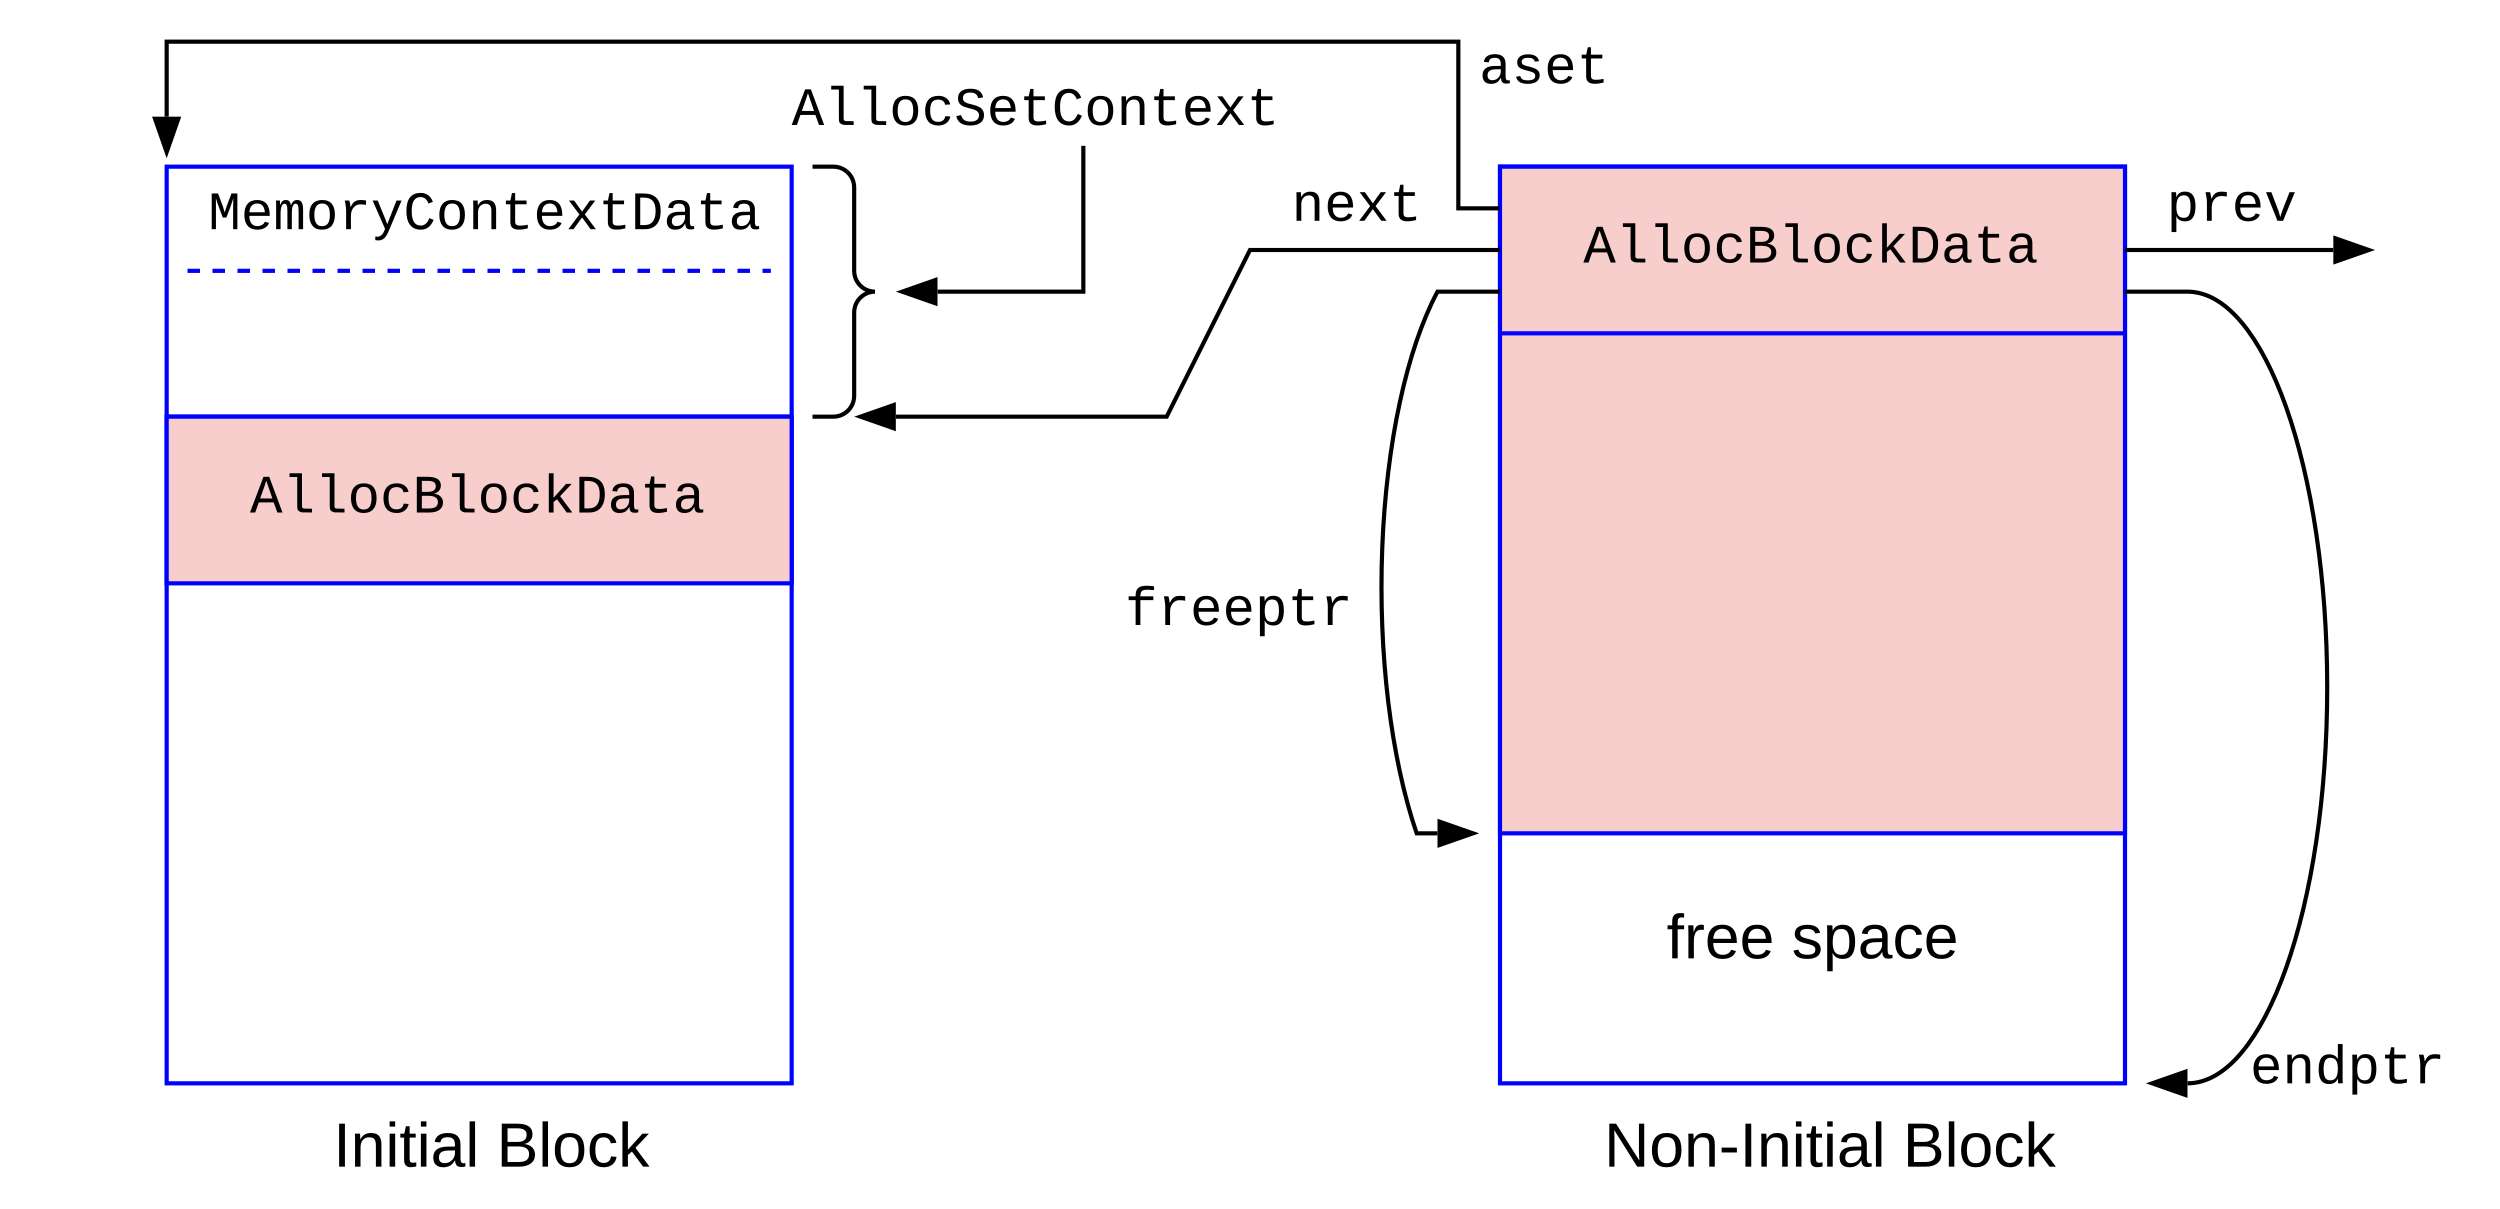
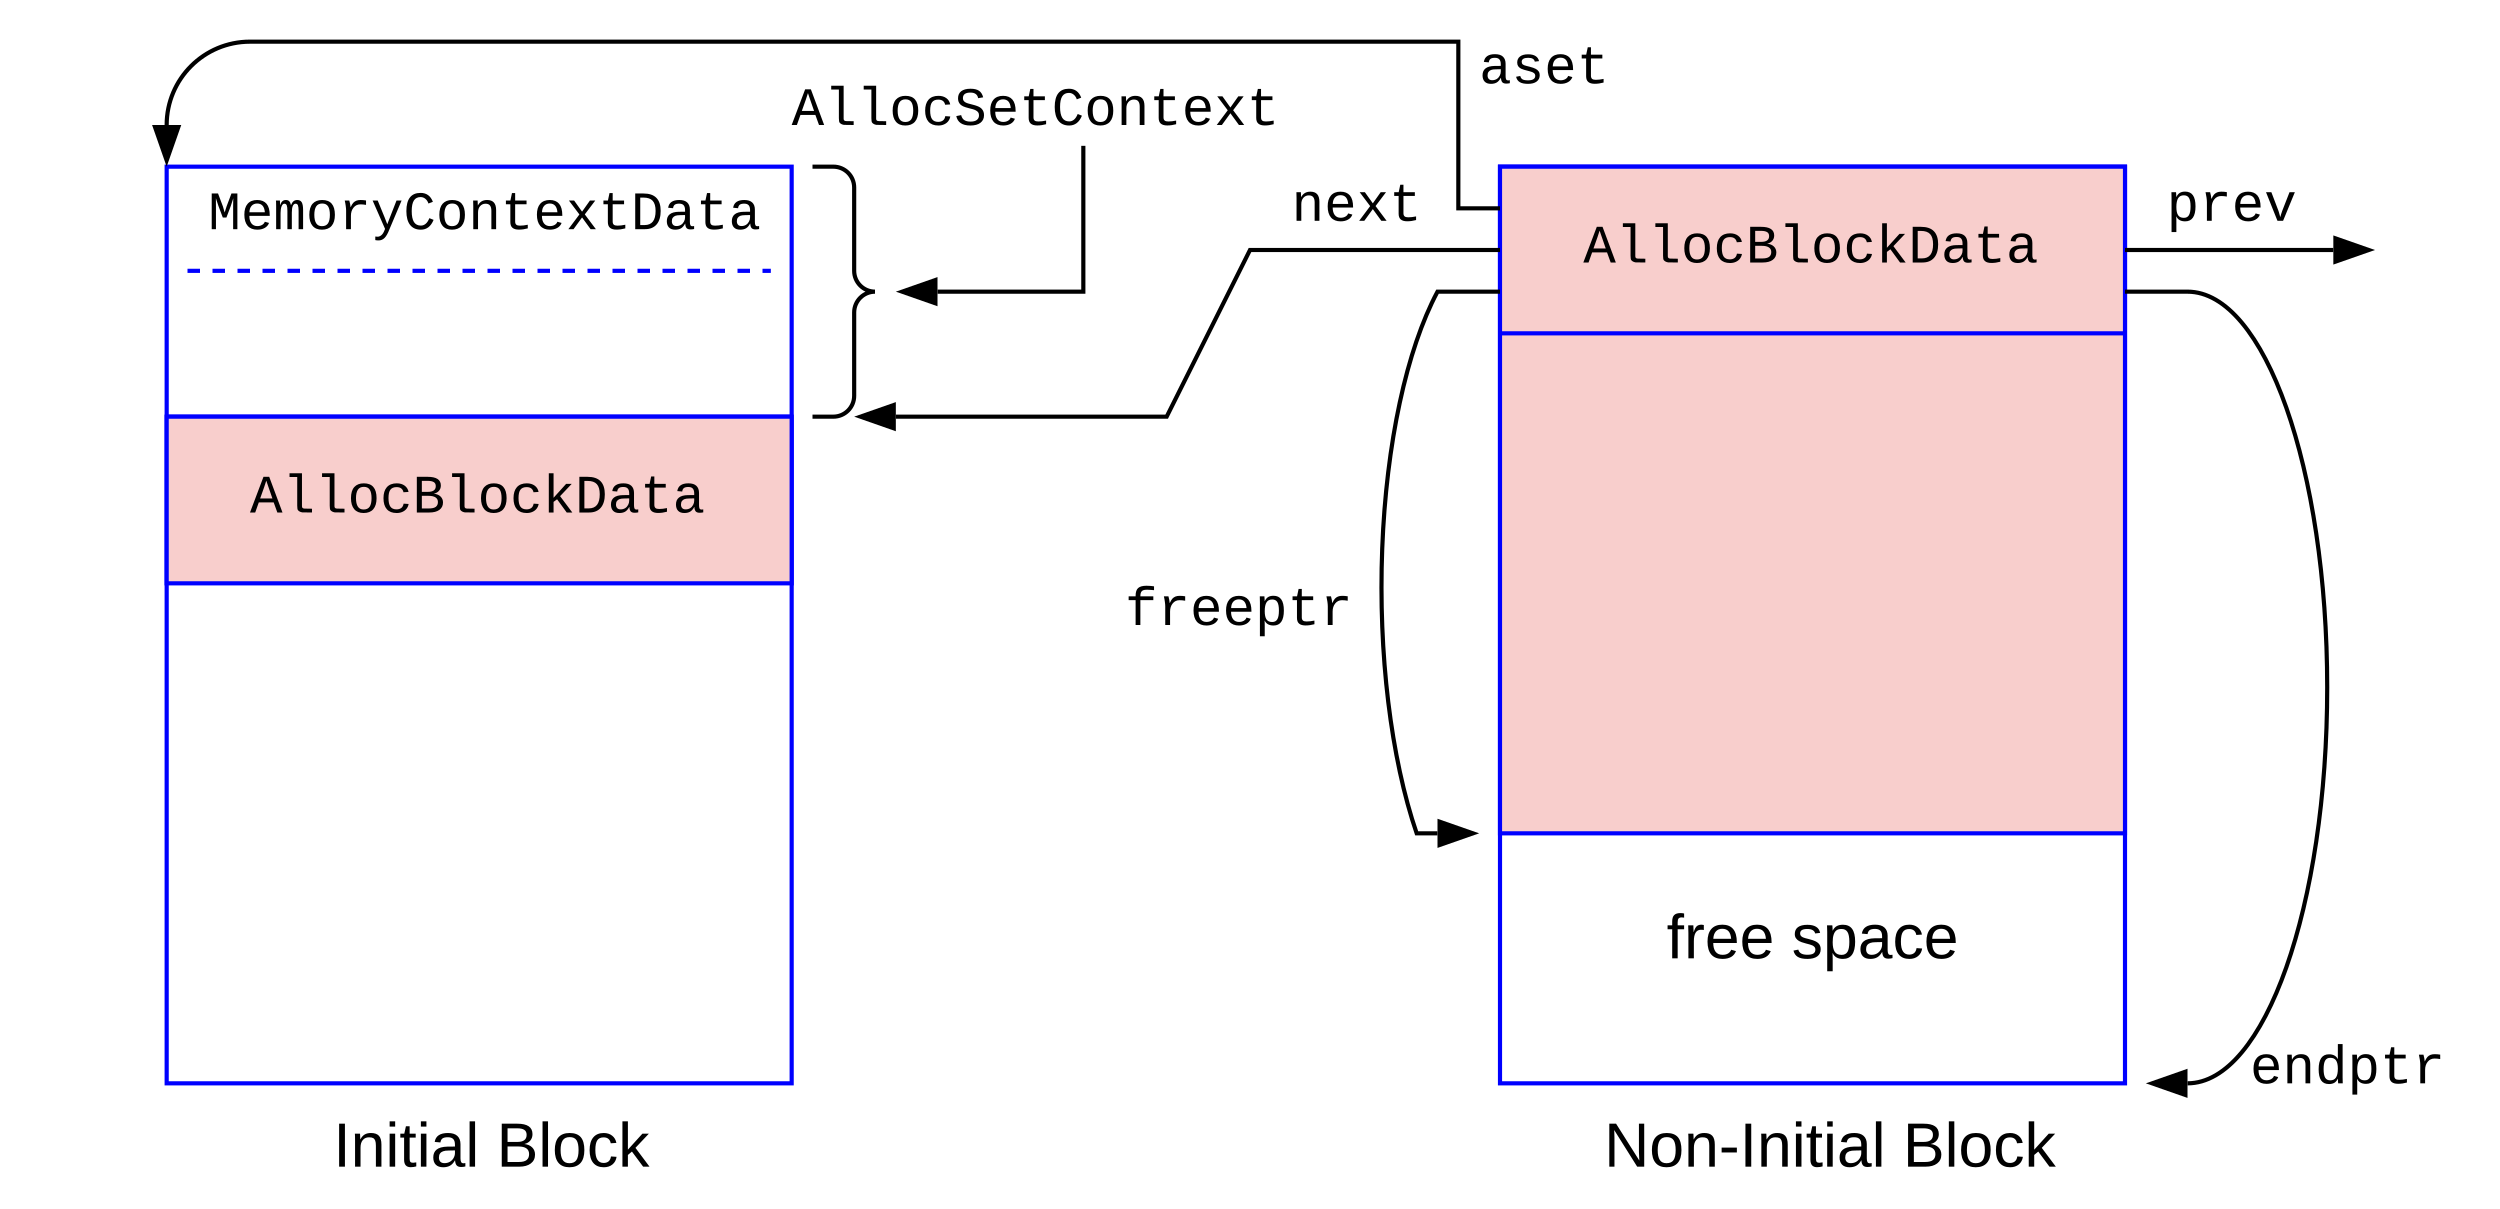
<svg xmlns="http://www.w3.org/2000/svg" version="1.1" width="600" height="290">
  <defs>
    <marker id="arrowhead" markerWidth="10" markerHeight="7" refX="0" refY="3.5" orient="auto">
      <polygon points="0 0, 10 3.5, 0 7" />
    </marker>
  </defs>
  <text x="80" y="280" style="font-size:15px;font-family:'Arial'">Initial Block</text>
  <text x="385" y="280" style="font-size:15px;font-family:'Arial'">Non-Initial Block</text>
  <text x="50" y="55" style="font-size:13px;font-family:'Courier New'">MemoryContextData</text>
  <rect x="40" y="40" width="150" height="220" style="fill:none;stroke:#0000FF;stroke-width:1" />
  <path d="M 45 65 h 140" stroke="#0000FF" stroke-width="1" stroke-dasharray="3,3" fill="none" />
  <path d="M 40 100 h 150" stroke="#0000FF" stroke-width="1" fill="none" />
  <path d="M 195 40 h 5 a 5 5 0 0 1 5 5 v 20 a 5 5 0 0 0 5 5 a 5 5 0 0 0 -5 5 v 20 a 5 5 0 0 1 -5 5 h -5" stroke="#000000" stroke-width="1" fill="none" />
  <text x="190" y="30" style="font-size:13px;font-family:'Courier New'">AllocSetContext</text>
  <path d="M 260 35 V 70 H 225" stroke="#000000" stroke-width="1" fill="none" marker-end="url(#arrowhead)" />
  <rect x="40" y="100" width="150" height="40" style="fill:rgb(248,206,204);stroke:#0000FF;stroke-width:1" />
  <text x="60" y="123" style="font-size:13px;font-family:'Courier New'">AllocBlockData</text>
  <rect x="360" y="40" width="150" height="220" style="fill:none;stroke:#0000FF;stroke-width:1" />
  <rect x="360" y="40" width="150" height="160" style="fill:rgb(248,206,204);stroke:#0000FF;stroke-width:1" />
  <path d="M 360 80 h 150" stroke="#0000FF" stroke-width="1" fill="none" />
  <text x="380" y="63" style="font-size:13px;font-family:'Courier New'">AllocBlockData</text>
  <path d="M 360 70 H 345 A 30 85 0 0 0 340 200 h5" stroke="#000000" stroke-width="1" fill="none" marker-end="url(#arrowhead)" />
-   <path d="M 360 50 h -10 v -40 H 40 V 28" stroke="#000000" stroke-width="1" fill="none" marker-end="url(#arrowhead)" />
+   <path d="M 360 50 h -10 v -40 H 60 a 20 20 0 0 0 -20 20 " stroke="#000000" stroke-width="1" fill="none" marker-end="url(#arrowhead)" />
  <text x="355" y="20" style="font-size:13px;font-family:'Courier New'">aset</text>
  <path d="M 360 60 H 300 L 280 100 H 215" stroke="#000000" stroke-width="1" fill="none" marker-end="url(#arrowhead)" />
  <text x="310" y="53" style="font-size:13px;font-family:'Courier New'">next</text>
  <path d="M 510 60 h 50" stroke="#000000" stroke-width="1" fill="none" marker-end="url(#arrowhead)" />
  <text x="520" y="53" style="font-size:13px;font-family:'Courier New'">prev</text>
  <path d="M 510 70 H 525 A 30 85 0 0 1 525 260" stroke="#000000" stroke-width="1" fill="none" marker-end="url(#arrowhead)" />
  <text x="400" y="230" style="font-size:15px;font-family:'Arial'">free space</text>
  <text x="270" y="150" style="font-size:13px;font-family:'Courier New'">freeptr</text>
  <text x="540" y="260" style="font-size:13px;font-family:'Courier New'">endptr</text>
</svg>
